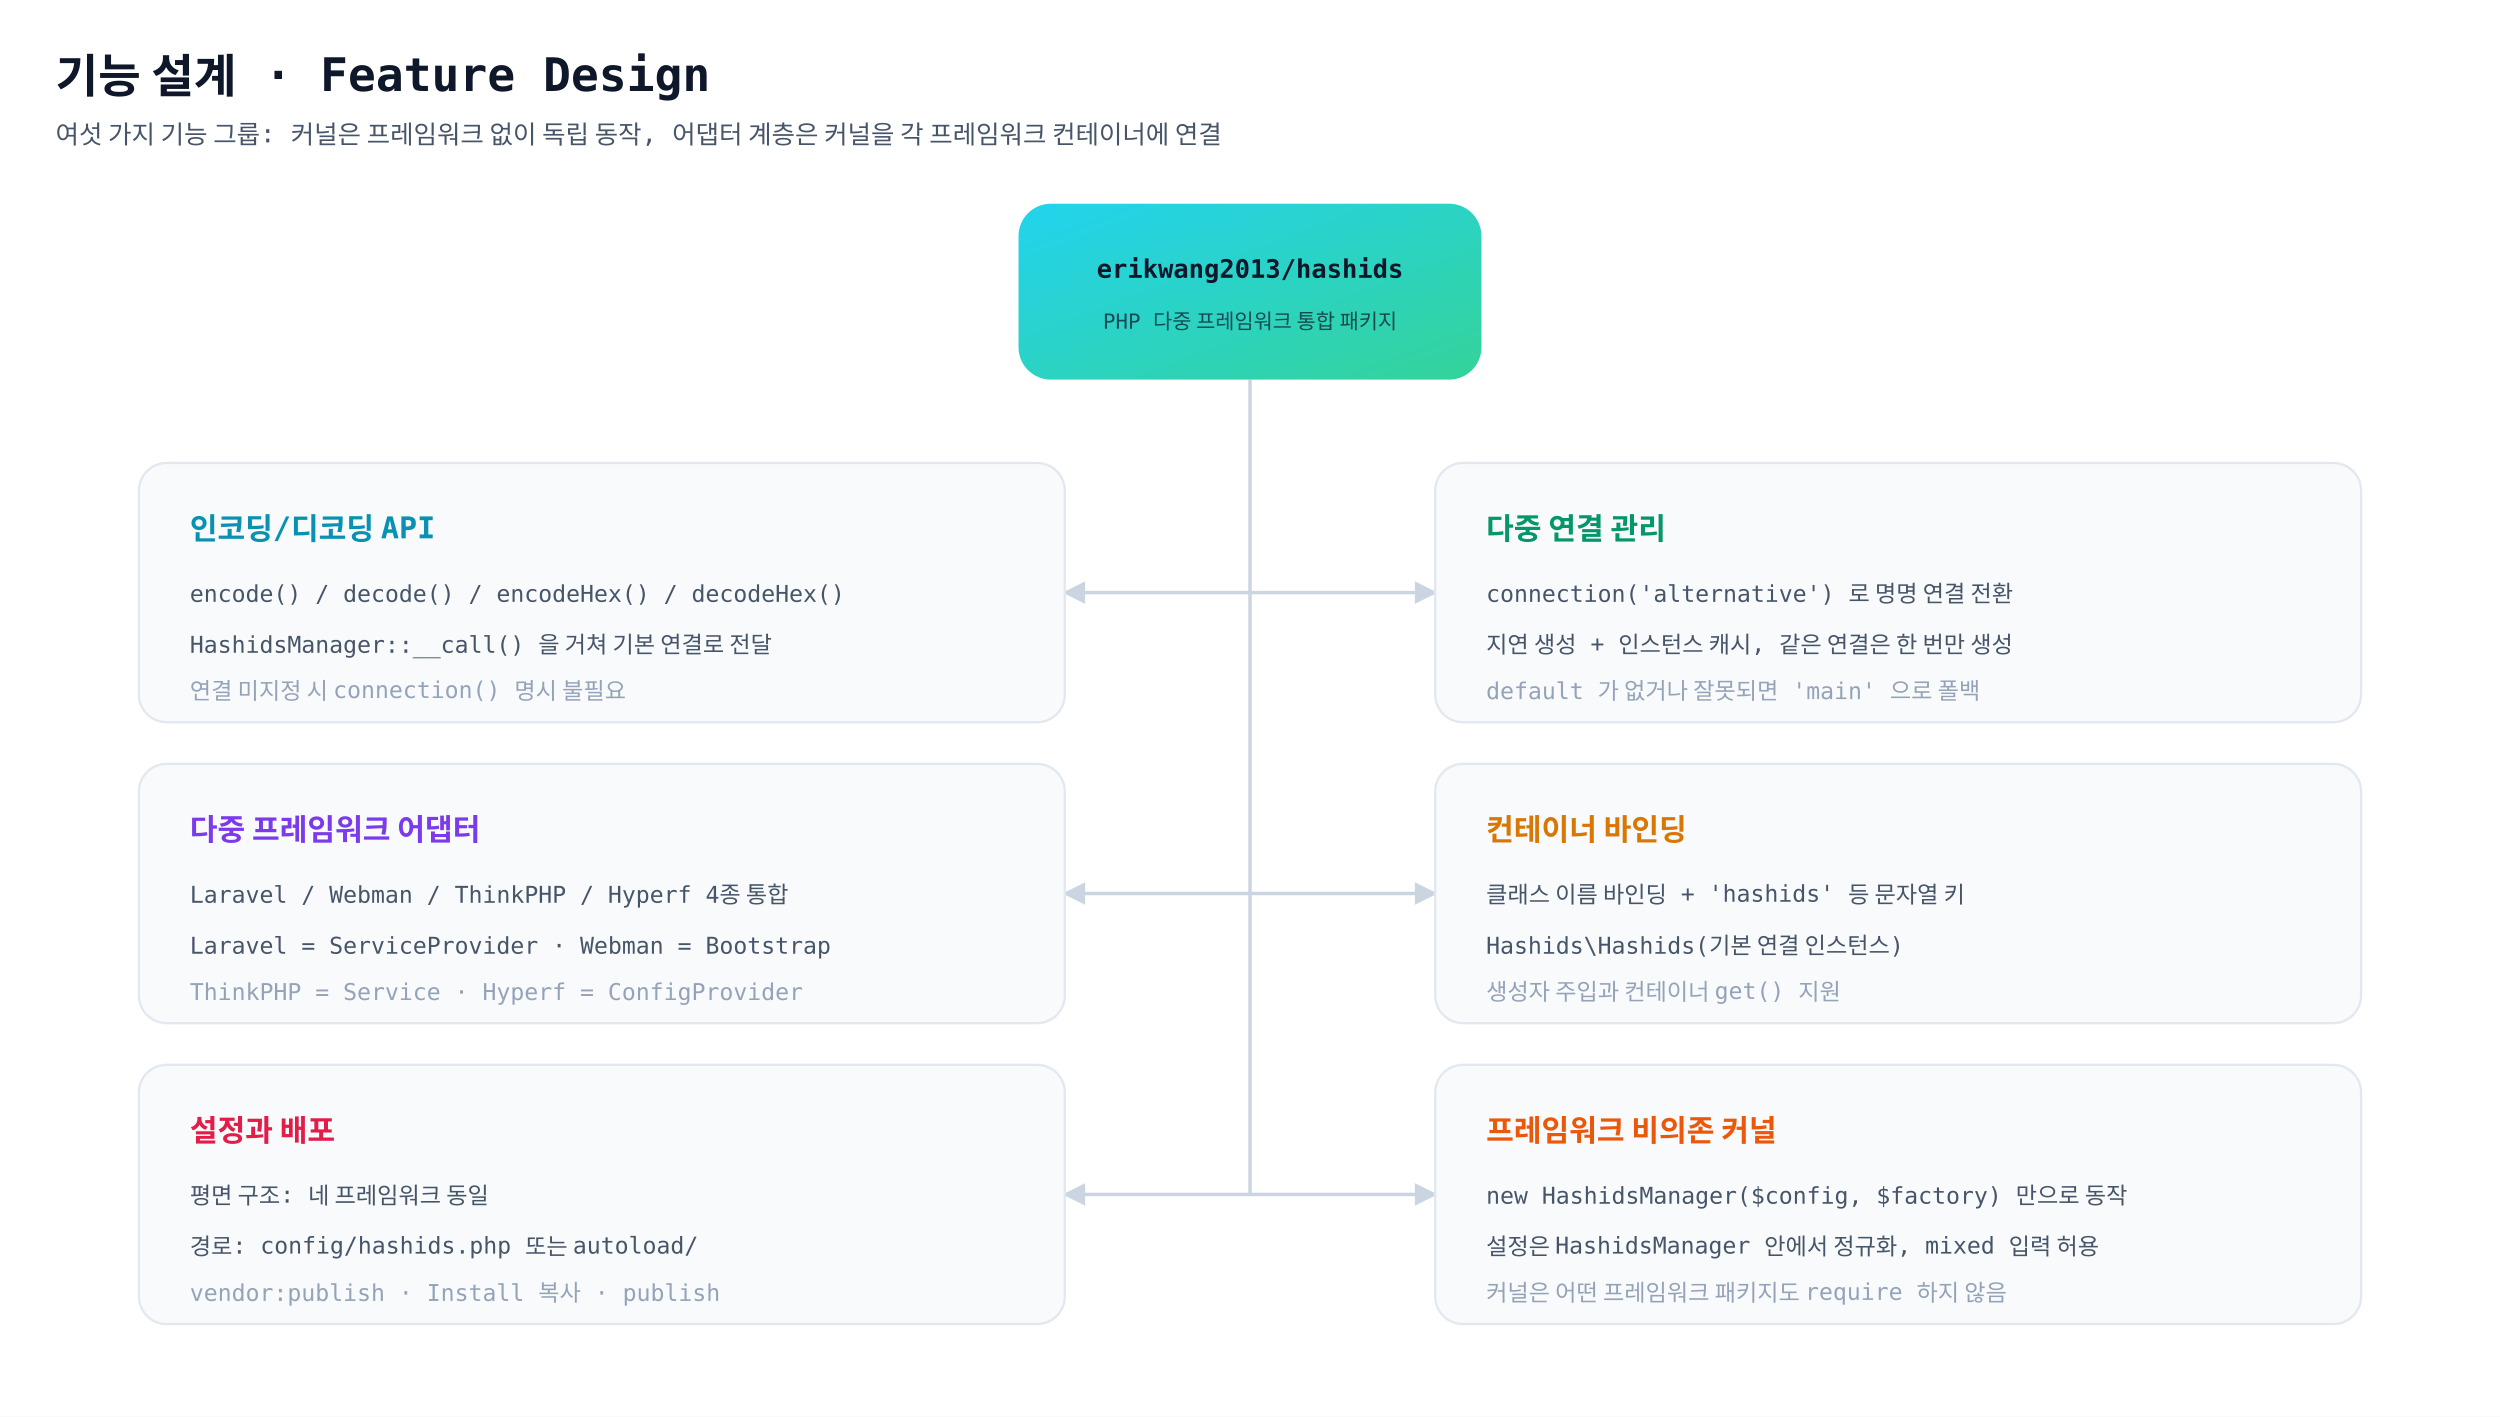
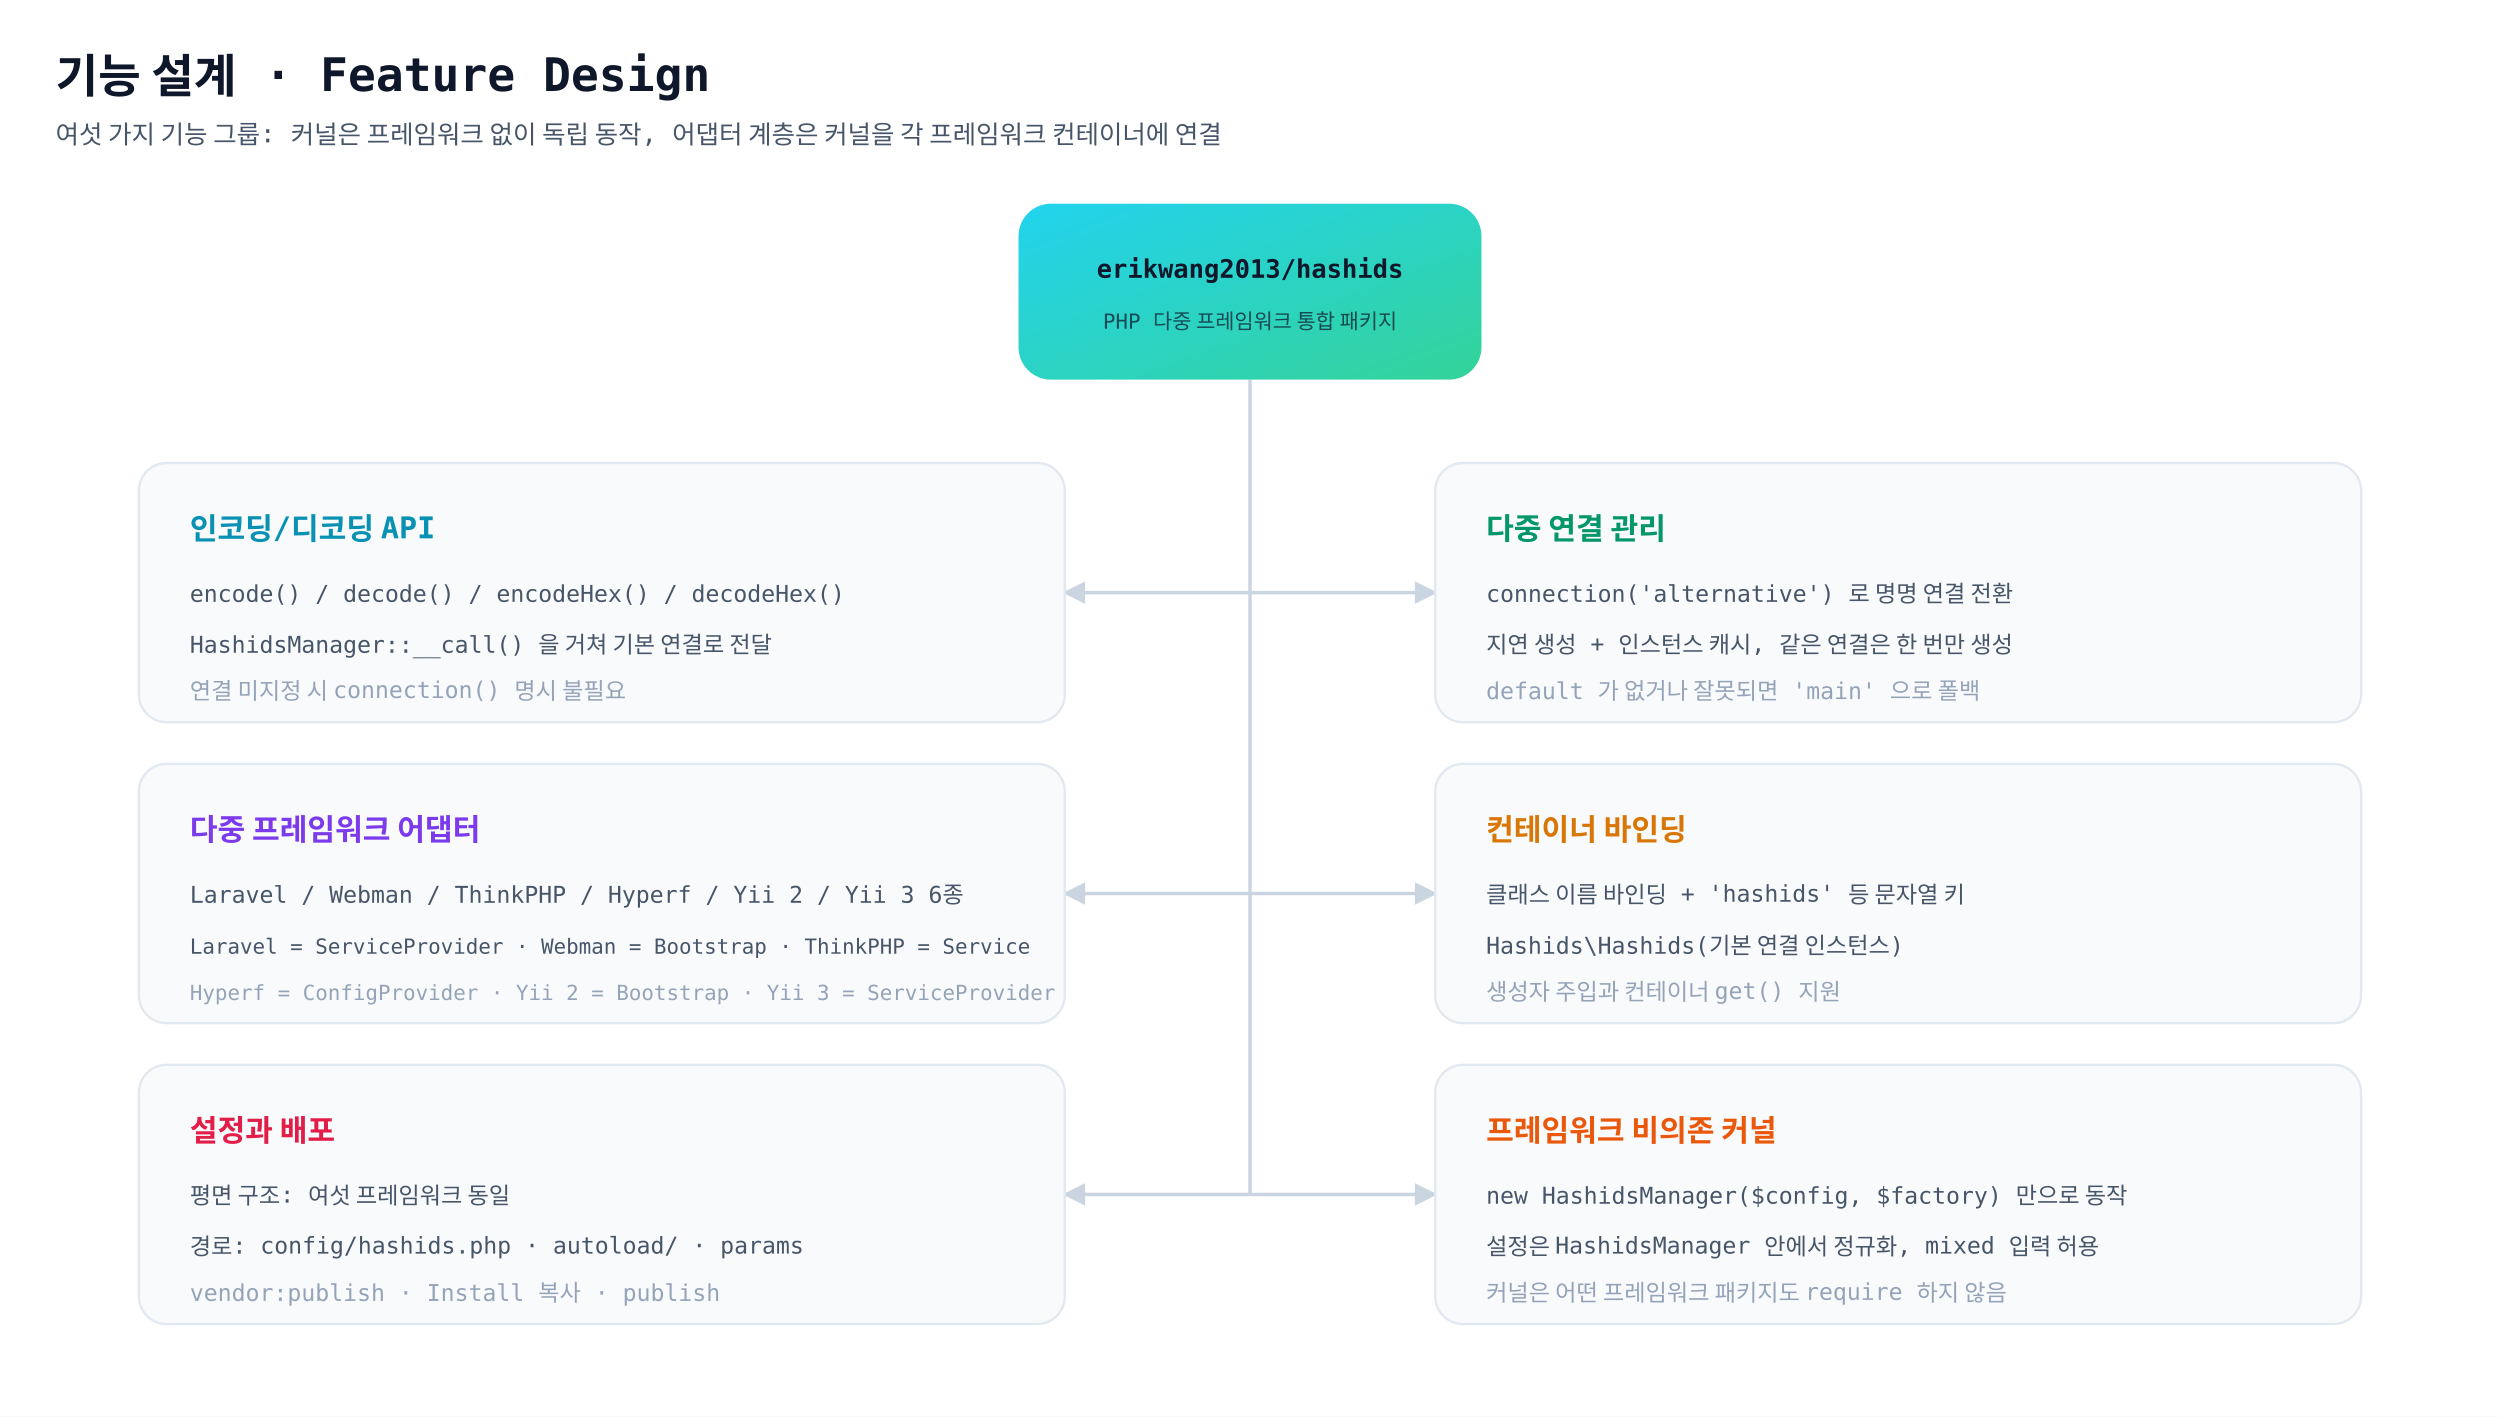
<svg xmlns="http://www.w3.org/2000/svg" viewBox="0 0 1080 612" role="img" aria-labelledby="featTitle featDesc">
  <defs>
    <style>
      text { font-family: ui-monospace, SFMono-Regular, Menlo, Consolas, "DejaVu Sans Mono", "PingFang SC", "Microsoft YaHei", monospace; }
      .bg     { fill: #ffffff; }
      .card   { fill: #f8fafc; stroke: #e2e8f0; stroke-width: 1; }
      .spine  { stroke: #cbd5e1; stroke-width: 1.5; fill: none; }
      .t-primary { fill: #0f172a; font-weight: 600; }
      .t-muted   { fill: #475569; }
      .t-dim     { fill: #94a3b8; }
      .t-frontend   { fill: #0891b2; font-weight: 600; }
      .t-backend    { fill: #059669; font-weight: 600; }
      .t-database   { fill: #7c3aed; font-weight: 600; }
      .t-cloud      { fill: #d97706; font-weight: 600; }
      .t-security   { fill: #e11d48; font-weight: 600; }
      .t-messagebus { fill: #ea580c; font-weight: 600; }
      .a-head { fill: #cbd5e1; }

      @media (prefers-color-scheme: dark) {
        .bg    { fill: #0b1220; }
        .card  { fill: #0f172a; stroke: #1e293b; }
        .spine { stroke: #334155; }
        .t-primary { fill: #f8fafc; }
        .t-muted   { fill: #94a3b8; }
        .t-dim     { fill: #64748b; }
        .t-frontend   { fill: #22d3ee; }
        .t-backend    { fill: #34d399; }
        .t-database   { fill: #a78bfa; }
        .t-cloud      { fill: #fbbf24; }
        .t-security   { fill: #fb7185; }
        .t-messagebus { fill: #fb923c; }
        .a-head { fill: #334155; }
      }
    </style>
    <marker id="ah" viewBox="0 0 10 10" refX="9" refY="5" markerWidth="6.5" markerHeight="6.5" orient="auto">
      <path d="M0 0 L10 5 L0 10 z" class="a-head" />
    </marker>
    <linearGradient id="rootGrad" x1="0" y1="0" x2="1" y2="1">
      <stop offset="0" stop-color="#22d3ee" />
      <stop offset="1" stop-color="#34d399" />
    </linearGradient>
  </defs>
  <rect class="bg" x="0" y="0" width="1080" height="612" />
  <text x="24" y="40" class="t-primary" font-size="20">기능 설계 · Feature Design</text>
  <text x="24" y="62" class="t-muted" font-size="11">여섯 가지 기능 그룹: 커널은 프레임워크 없이 독립 동작, 어댑터 계층은 커널을 각 프레임워크 컨테이너에 연결</text>
  <path class="spine" d="M540 164 V516" />
  <path class="spine" d="M540 256 H460" marker-end="url(#ah)" />
  <path class="spine" d="M540 386 H460" marker-end="url(#ah)" />
  <path class="spine" d="M540 516 H460" marker-end="url(#ah)" />
  <path class="spine" d="M540 256 H620" marker-end="url(#ah)" />
  <path class="spine" d="M540 386 H620" marker-end="url(#ah)" />
  <path class="spine" d="M540 516 H620" marker-end="url(#ah)" />
  <rect x="440" y="88" width="200" height="76" rx="14" fill="url(#rootGrad)" />
  <text x="540" y="120" font-size="11" font-weight="700" fill="#0f172a" text-anchor="middle">erikwang2013/hashids</text>
  <text x="540" y="142" font-size="9" fill="rgba(15,23,42,.72)" text-anchor="middle">PHP 다중 프레임워크 통합 패키지</text>
  <rect class="card" x="60" y="200" width="400" height="112" rx="12" />
  <text class="t-frontend" x="82" y="233" font-size="13">인코딩/디코딩 API</text>
  <text class="t-muted" x="82" y="260" font-size="10">encode() / decode() / encodeHex() / decodeHex()</text>
  <text class="t-muted" x="82" y="282" font-size="10">HashidsManager::__call() 을 거쳐 기본 연결로 전달</text>
  <text class="t-dim" x="82" y="302" font-size="10">연결 미지정 시 connection() 명시 불필요</text>
  <rect class="card" x="60" y="330" width="400" height="112" rx="12" />
  <text class="t-database" x="82" y="363" font-size="13">다중 프레임워크 어댑터</text>
-   <text class="t-muted" x="82" y="390" font-size="10">Laravel / Webman / ThinkPHP / Hyperf 4종 통합</text>
-   <text class="t-muted" x="82" y="412" font-size="10">Laravel = ServiceProvider · Webman = Bootstrap</text>
-   <text class="t-dim" x="82" y="432" font-size="10">ThinkPHP = Service · Hyperf = ConfigProvider</text>
+   <text class="t-muted" x="82" y="390" font-size="10">Laravel / Webman / ThinkPHP / Hyperf / Yii 2 / Yii 3 6종</text>
+   <text class="t-muted" x="82" y="412" font-size="9">Laravel = ServiceProvider · Webman = Bootstrap · ThinkPHP = Service</text>
+   <text class="t-dim" x="82" y="432" font-size="9">Hyperf = ConfigProvider · Yii 2 = Bootstrap · Yii 3 = ServiceProvider</text>
  <rect class="card" x="60" y="460" width="400" height="112" rx="12" />
  <text class="t-security" x="82" y="493" font-size="13">설정과 배포</text>
-   <text class="t-muted" x="82" y="520" font-size="10">평면 구조: 네 프레임워크 동일</text>
-   <text class="t-muted" x="82" y="542" font-size="10">경로: config/hashids.php 또는 autoload/</text>
+   <text class="t-muted" x="82" y="520" font-size="10">평면 구조: 여섯 프레임워크 동일</text>
+   <text class="t-muted" x="82" y="542" font-size="10">경로: config/hashids.php · autoload/ · params</text>
  <text class="t-dim" x="82" y="562" font-size="10">vendor:publish · Install 복사 · publish</text>
  <rect class="card" x="620" y="200" width="400" height="112" rx="12" />
  <text class="t-backend" x="642" y="233" font-size="13">다중 연결 관리</text>
  <text class="t-muted" x="642" y="260" font-size="10">connection('alternative') 로 명명 연결 전환</text>
  <text class="t-muted" x="642" y="282" font-size="10">지연 생성 + 인스턴스 캐시, 같은 연결은 한 번만 생성</text>
  <text class="t-dim" x="642" y="302" font-size="10">default 가 없거나 잘못되면 'main' 으로 폴백</text>
  <rect class="card" x="620" y="330" width="400" height="112" rx="12" />
  <text class="t-cloud" x="642" y="363" font-size="13">컨테이너 바인딩</text>
  <text class="t-muted" x="642" y="390" font-size="10">클래스 이름 바인딩 + 'hashids' 등 문자열 키</text>
  <text class="t-muted" x="642" y="412" font-size="10">Hashids\Hashids(기본 연결 인스턴스)</text>
  <text class="t-dim" x="642" y="432" font-size="10">생성자 주입과 컨테이너 get() 지원</text>
  <rect class="card" x="620" y="460" width="400" height="112" rx="12" />
  <text class="t-messagebus" x="642" y="493" font-size="13">프레임워크 비의존 커널</text>
  <text class="t-muted" x="642" y="520" font-size="10">new HashidsManager($config, $factory) 만으로 동작</text>
  <text class="t-muted" x="642" y="542" font-size="10">설정은 HashidsManager 안에서 정규화, mixed 입력 허용</text>
  <text class="t-dim" x="642" y="562" font-size="10">커널은 어떤 프레임워크 패키지도 require 하지 않음</text>
</svg>
